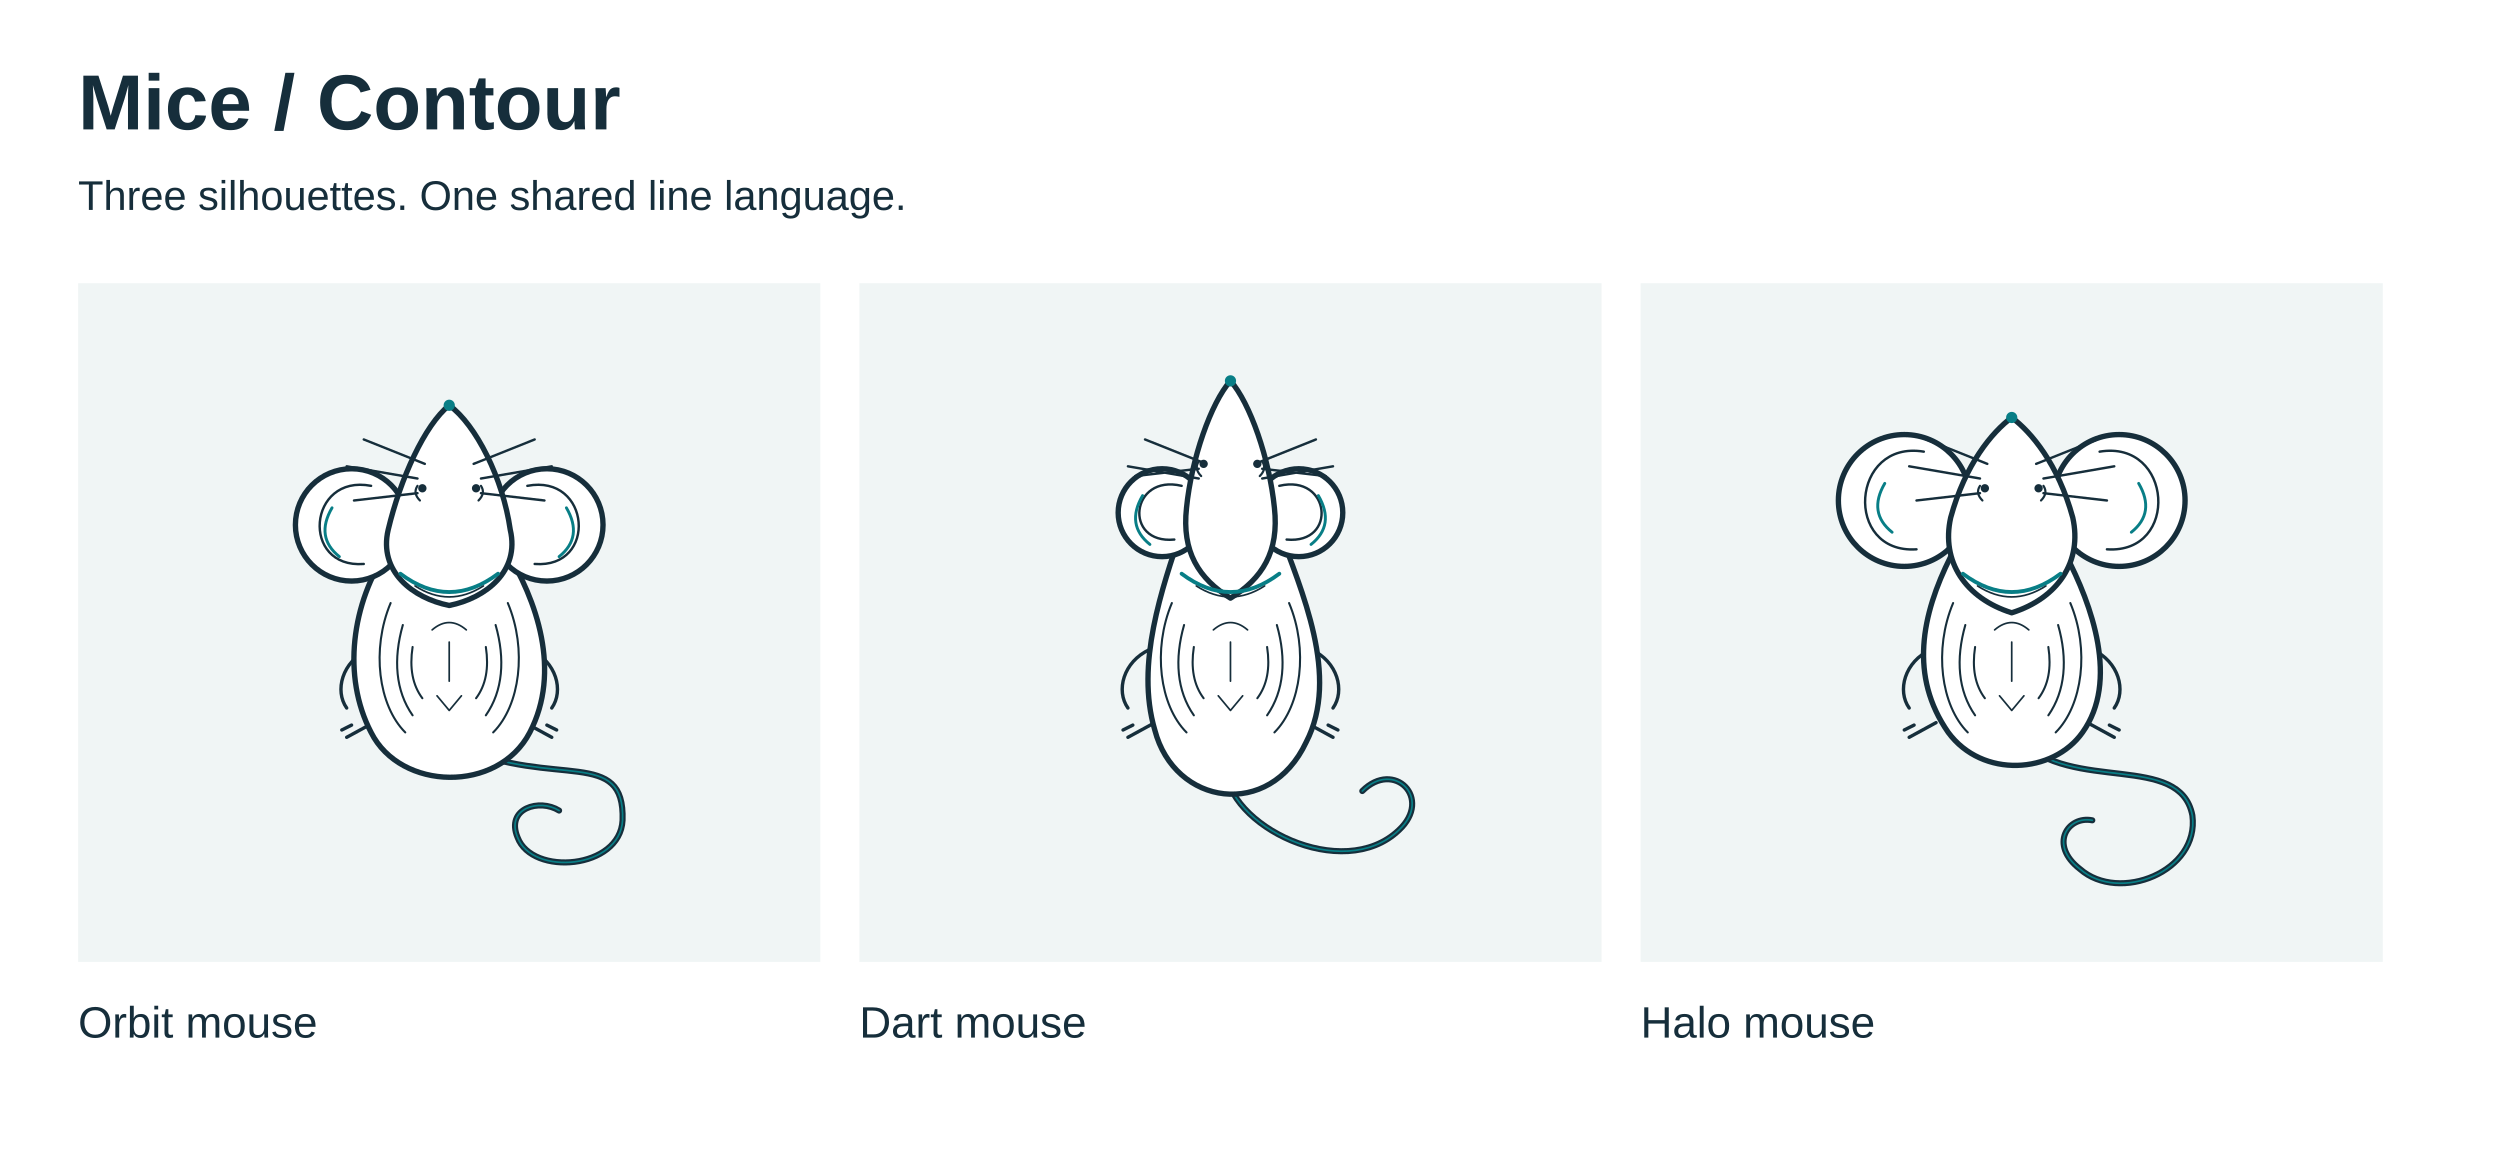
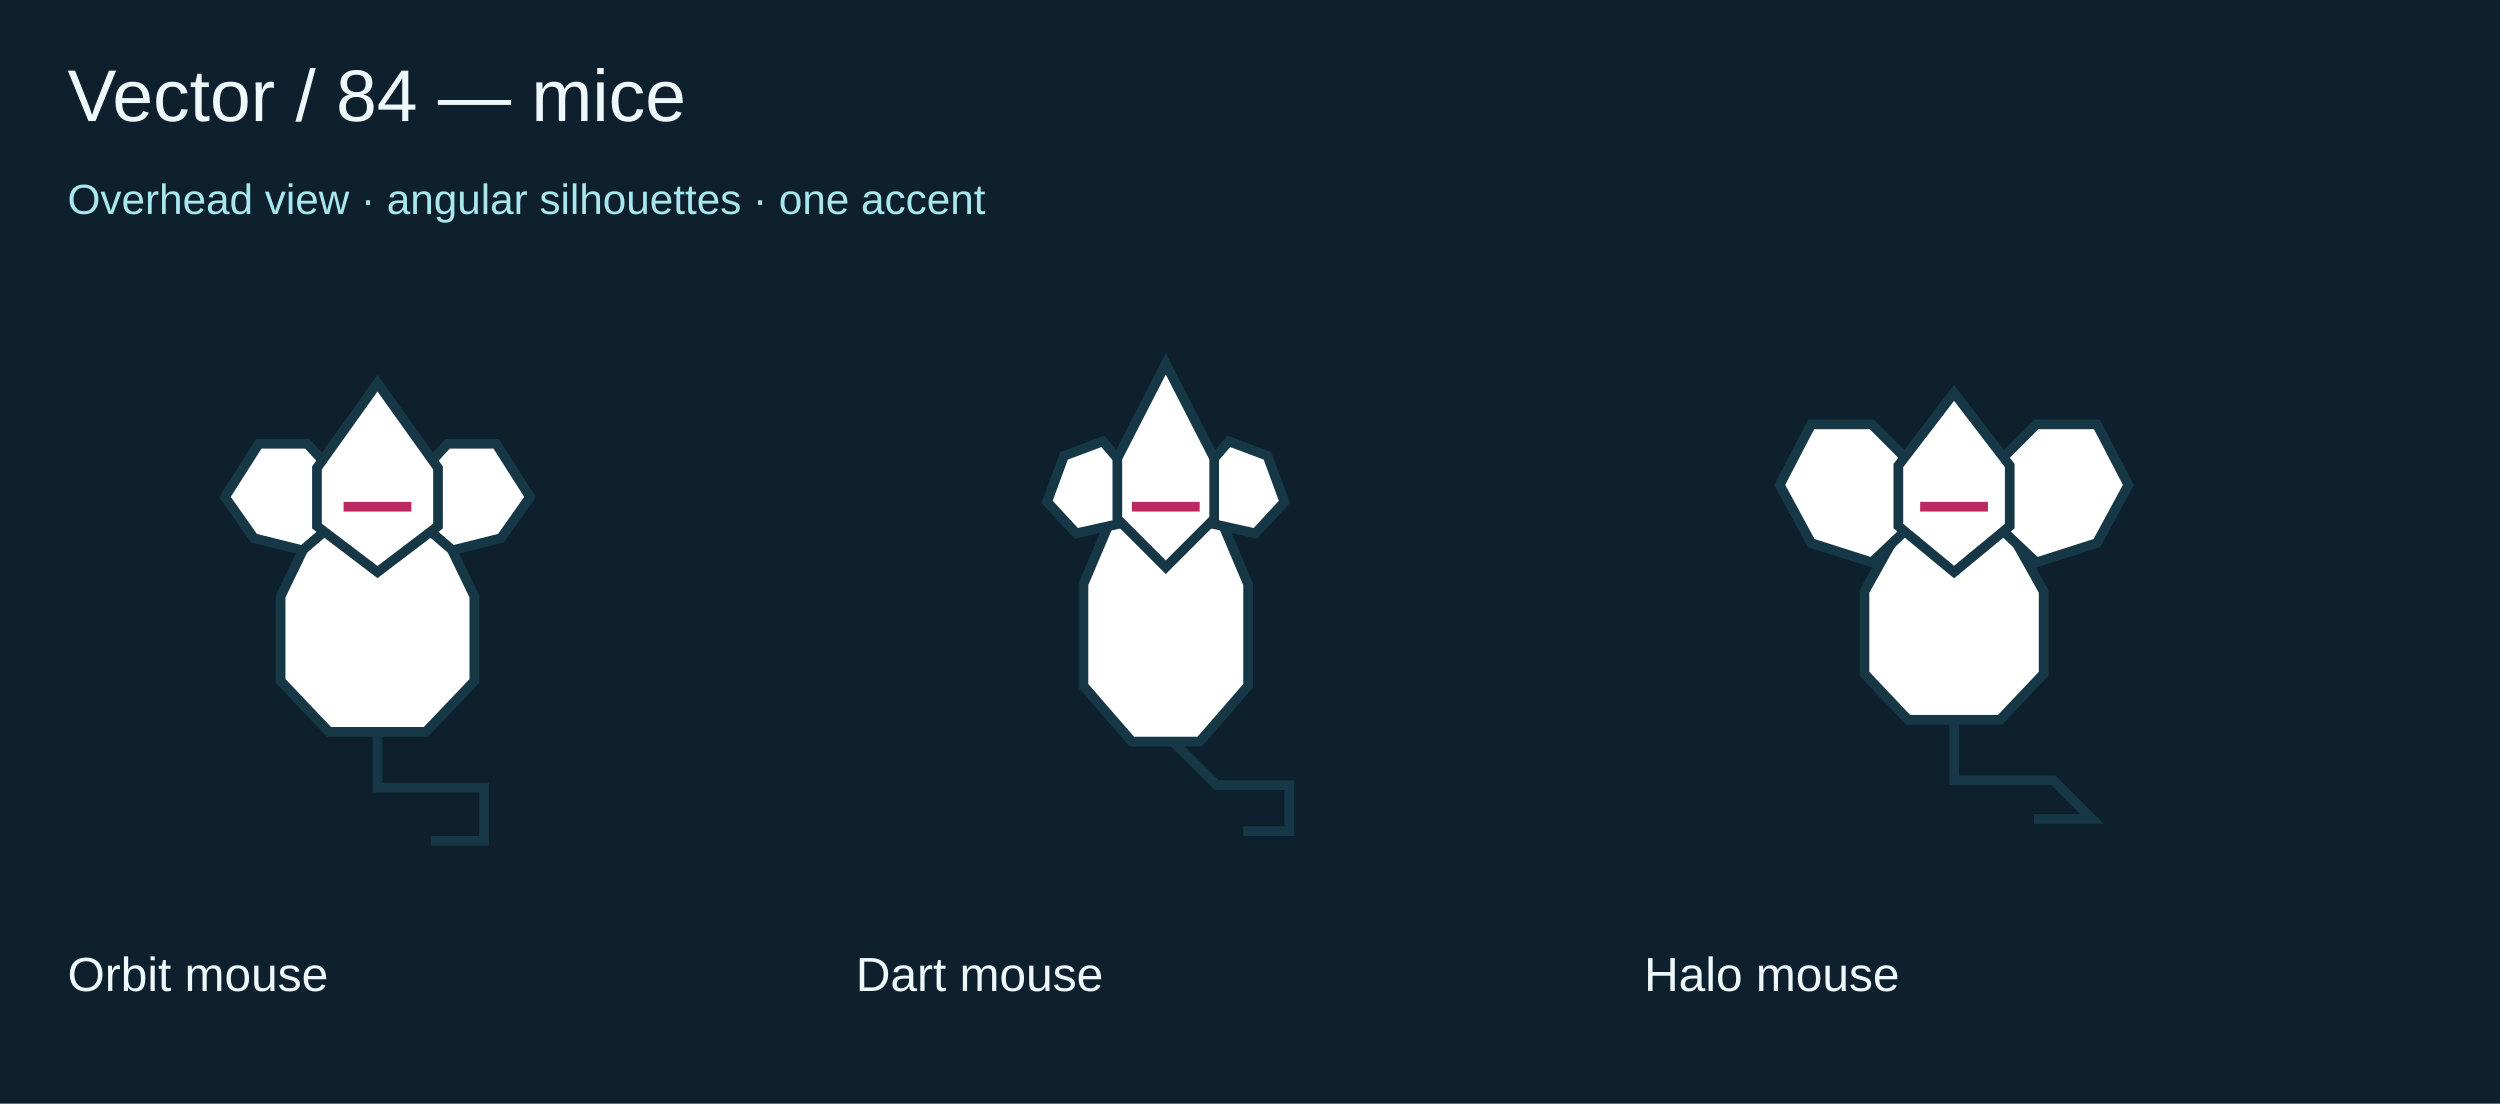
- <svg xmlns="http://www.w3.org/2000/svg" width="1024" height="478" viewBox="0 0 1024 478">
-   <rect width="1024" height="478" fill="#fff" />
-   <g fill="#162e3b" font-family="Arial, sans-serif">
-     <text x="32" y="53" font-size="32" font-weight="bold">Mice / Contour</text>
-     <text x="32" y="86" font-size="17">Three silhouettes. One shared line language.</text>
-   </g>
-   <rect x="32" y="116" width="304" height="278" fill="#f0f5f5" />
-   <g transform="translate(56 126) scale(1.0)">
-     <g fill="none" stroke="var(--ink, #162e3b)" stroke-width="2.2" stroke-linecap="round" stroke-linejoin="round">
-       <g id="tail">
-         <path d="M132 180 C172 197 200 180 199 210 C198 230 162 233 156 217 C151 205 165 201 173 206" stroke-width="2.5" />
-         <path d="M132 180 C172 197 200 180 199 210 C198 230 162 233 156 217 C151 205 165 201 173 206" stroke="var(--accent, #087e86)" stroke-width=".7" />
+ <svg xmlns="http://www.w3.org/2000/svg" width="888" height="392" viewBox="0 0 888 392" style="--ink:#a9e7ee;--paper:#0e202e;--accent:#f56d9e">
+   <rect width="888" height="392" fill="#0e202e" />
+   <text x="24" y="43" font-family="Arial,sans-serif" font-size="26" fill="#eef8fa">Vector / 84 — mice</text>
+   <text x="24" y="76" font-family="Arial,sans-serif" font-size="15" fill="#a9e7ee">Overhead view · angular silhouettes · one accent</text>
+   <g transform="translate(24 100) scale(.86)">
+     <g fill="none" stroke="var(--ink, #163746)" stroke-width="4" stroke-linecap="square" stroke-linejoin="miter">
+       <path d="M128 186 V209 H172 V231 H152" />
+       <polygon points="103,99 88,130 88,165 108,186 148,186 168,165 168,130 153,99" fill="var(--paper, #ffffff)" />
+       <polygon points="79,67 99,67 111,80 111,99 97,111 77,106 65,89" fill="var(--paper, #ffffff)" />
+       <g transform="translate(256 0) scale(-1 1)">
+         <polygon points="79,67 99,67 111,80 111,99 97,111 77,106 65,89" fill="var(--paper, #ffffff)" />
      </g>
-       <path d="M95 140 C84 145 81 157 86 164 M97 170 L86 176 M88 171 L84 173" stroke-width="1.4" />
-       <g transform="translate(256 0) scale(-1 1)">
-         <path d="M95 140 C84 145 81 157 86 164 M97 170 L86 176 M88 171 L84 173" stroke-width="1.4" />
-       </g>
-       <g id="body">
-         <path d="M103 99 C88 121 84 151 96 174 C108 198 148 199 161 174 C174 149 164 120 151 99 Z" fill="var(--paper, #ffffff)" />
-       </g>
-       <g id="ears">
-         <circle cx="88" cy="89" r="23" fill="var(--paper, #ffffff)" />
-         <path d="M96 73 C70 68 67 107 93 105" stroke-width="1" />
-         <path d="M80 82 Q73 94 83 102" stroke="var(--accent, #087e86)" stroke-width="1.2" />
-         <g transform="translate(256 0) scale(-1 1)">
-           <circle cx="88" cy="89" r="23" fill="var(--paper, #ffffff)" />
-           <path d="M96 73 C70 68 67 107 93 105" stroke-width="1" />
-           <path d="M80 82 Q73 94 83 102" stroke="var(--accent, #087e86)" stroke-width="1.2" />
-         </g>
-       </g>
-       <g id="head">
-         <path d="M103 91 C108 70 118 48 128 40 C139 48 150 70 153 91 C157 108 143 119 128 122 C113 119 99 108 103 91 Z" fill="var(--paper, #ffffff)" />
-         <path d="M115 73 Q113 76 116 79" stroke-width=".9" />
-         <circle cx="117" cy="74" r="1.7" fill="var(--ink, #162e3b)" stroke="none" />
-         <path d="M118 64 L93 54 M115 70 L86 65 M115 76 L89 79" stroke-width="1" />
-         <g transform="translate(256 0) scale(-1 1)">
-           <path d="M115 73 Q113 76 116 79" stroke-width=".9" />
-           <circle cx="117" cy="74" r="1.7" fill="var(--ink, #162e3b)" stroke="none" />
-           <path d="M118 64 L93 54 M115 70 L86 65 M115 76 L89 79" stroke-width="1" />
-         </g>
-         <circle cx="128" cy="40" r="2.3" fill="var(--accent, #087e86)" stroke="none" />
-       </g>
-       <g id="contours">
-         <path d="M104 121 C96 140 99 163 110 174 M109 130 C105 144 106 157 113 167 M113 139 Q111 152 117 160" stroke-width=".85" />
-         <g transform="translate(256 0) scale(-1 1)">
-           <path d="M104 121 C96 140 99 163 110 174 M109 130 C105 144 106 157 113 167 M113 139 Q111 152 117 160" stroke-width=".85" />
-         </g>
-         <path d="M121 132 Q128 126 135 132 M128 137 V153 M123 159 L128 165 L133 159" stroke-width=".7" />
-         <path d="M108 109 Q128 124 148 109" stroke="var(--accent, #087e86)" stroke-width="1.6" />
-         <path d="M114 114 Q128 123 142 114" stroke-width=".7" />
-       </g>
+       <polygon points="128,42 153,77 153,101 128,120 103,101 103,77" fill="var(--paper, #ffffff)" />
+       <path d="M116 93 H140" stroke="var(--accent, #bd2863)" />
    </g>
  </g>
-   <text x="32" y="425" font-size="18" font-family="Arial, sans-serif" fill="#162e3b">Orbit mouse</text>
-   <rect x="352" y="116" width="304" height="278" fill="#f0f5f5" />
-   <g transform="translate(376 126) scale(1.0)">
-     <g fill="none" stroke="var(--ink, #162e3b)" stroke-width="2.2" stroke-linecap="round" stroke-linejoin="round">
-       <g id="tail">
-         <path d="M126 188 C126 212 174 236 197 214 C211 201 195 185 182 198" stroke-width="2.5" />
-         <path d="M126 188 C126 212 174 236 197 214 C211 201 195 185 182 198" stroke="var(--accent, #087e86)" stroke-width=".7" />
+   <text x="24" y="352" font-family="Arial,sans-serif" font-size="17" fill="#eef8fa">Orbit mouse</text>
+   <g transform="translate(304 100) scale(.86)">
+     <g fill="none" stroke="var(--ink, #163746)" stroke-width="4" stroke-linecap="square" stroke-linejoin="miter">
+       <path d="M128 187 L149 208 H179 V227 H162" />
+       <polygon points="108,92 94,125 94,167 114,190 142,190 162,167 162,125 148,92" fill="var(--paper, #ffffff)" />
+       <polygon points="86,72 102,66 114,80 109,100 91,104 79,91" fill="var(--paper, #ffffff)" />
+       <g transform="translate(256 0) scale(-1 1)">
+         <polygon points="86,72 102,66 114,80 109,100 91,104 79,91" fill="var(--paper, #ffffff)" />
      </g>
-       <path d="M95 140 C84 145 81 157 86 164 M97 170 L86 176 M88 171 L84 173" stroke-width="1.4" />
-       <g transform="translate(256 0) scale(-1 1)">
-         <path d="M95 140 C84 145 81 157 86 164 M97 170 L86 176 M88 171 L84 173" stroke-width="1.4" />
-       </g>
-       <g id="body">
-         <path d="M108 91 C100 115 89 146 97 173 C105 204 144 210 159 178 C173 151 157 116 148 91 Z" fill="var(--paper, #ffffff)" />
-       </g>
-       <g id="ears">
-         <circle cx="100" cy="84" r="18" fill="var(--paper, #ffffff)" />
-         <path d="M108 73 C87 68 84 97 105 95" stroke-width="1" />
-         <path d="M92 77 Q85 89 95 97" stroke="var(--accent, #087e86)" stroke-width="1.2" />
-         <g transform="translate(256 0) scale(-1 1)">
-           <circle cx="100" cy="84" r="18" fill="var(--paper, #ffffff)" />
-           <path d="M108 73 C87 68 84 97 105 95" stroke-width="1" />
-           <path d="M92 77 Q85 89 95 97" stroke="var(--accent, #087e86)" stroke-width="1.2" />
-         </g>
-       </g>
-       <g id="head">
-         <path d="M110 82 C112 62 120 39 128 30 C136 39 144 62 146 82 C148 100 141 111 128 119 C115 111 108 100 110 82 Z" fill="var(--paper, #ffffff)" />
-         <path d="M115 63 Q113 66 116 69" stroke-width=".9" />
-         <circle cx="117" cy="64" r="1.7" fill="var(--ink, #162e3b)" stroke="none" />
-         <path d="M118 64 L93 54 M115 70 L86 65 M115 66 L89 69" stroke-width="1" />
-         <g transform="translate(256 0) scale(-1 1)">
-           <path d="M115 63 Q113 66 116 69" stroke-width=".9" />
-           <circle cx="117" cy="64" r="1.7" fill="var(--ink, #162e3b)" stroke="none" />
-           <path d="M118 64 L93 54 M115 70 L86 65 M115 66 L89 69" stroke-width="1" />
-         </g>
-         <circle cx="128" cy="30" r="2.3" fill="var(--accent, #087e86)" stroke="none" />
-       </g>
-       <g id="contours">
-         <path d="M104 121 C96 140 99 163 110 174 M109 130 C105 144 106 157 113 167 M113 139 Q111 152 117 160" stroke-width=".85" />
-         <g transform="translate(256 0) scale(-1 1)">
-           <path d="M104 121 C96 140 99 163 110 174 M109 130 C105 144 106 157 113 167 M113 139 Q111 152 117 160" stroke-width=".85" />
-         </g>
-         <path d="M121 132 Q128 126 135 132 M128 137 V153 M123 159 L128 165 L133 159" stroke-width=".7" />
-         <path d="M108 109 Q128 124 148 109" stroke="var(--accent, #087e86)" stroke-width="1.6" />
-         <path d="M114 114 Q128 123 142 114" stroke-width=".7" />
-       </g>
+       <polygon points="128,34 148,73 148,98 128,118 108,98 108,73" fill="var(--paper, #ffffff)" />
+       <path d="M116 93 H140" stroke="var(--accent, #bd2863)" />
    </g>
  </g>
-   <text x="352" y="425" font-size="18" font-family="Arial, sans-serif" fill="#162e3b">Dart mouse</text>
-   <rect x="672" y="116" width="304" height="278" fill="#f0f5f5" />
-   <g transform="translate(696 126) scale(1.0)">
-     <g fill="none" stroke="var(--ink, #162e3b)" stroke-width="2.2" stroke-linecap="round" stroke-linejoin="round">
-       <g id="tail">
-         <path d="M131 177 C153 199 197 182 202 208 C205 231 172 244 156 230 C143 220 151 208 161 210" stroke-width="2.5" />
-         <path d="M131 177 C153 199 197 182 202 208 C205 231 172 244 156 230 C143 220 151 208 161 210" stroke="var(--accent, #087e86)" stroke-width=".7" />
+   <text x="304" y="352" font-family="Arial,sans-serif" font-size="17" fill="#eef8fa">Dart mouse</text>
+   <g transform="translate(584 100) scale(.86)">
+     <g fill="none" stroke="var(--ink, #163746)" stroke-width="4" stroke-linecap="square" stroke-linejoin="miter">
+       <path d="M128 180 V206 H169 L185 222 H163" />
+       <polygon points="105,103 91,128 91,162 109,181 147,181 165,162 165,128 151,103" fill="var(--paper, #ffffff)" />
+       <polygon points="69,59 94,59 112,77 112,99 94,116 69,108 56,84" fill="var(--paper, #ffffff)" />
+       <g transform="translate(256 0) scale(-1 1)">
+         <polygon points="69,59 94,59 112,77 112,99 94,116 69,108 56,84" fill="var(--paper, #ffffff)" />
      </g>
-       <path d="M95 140 C84 145 81 157 86 164 M97 170 L86 176 M88 171 L84 173" stroke-width="1.4" />
-       <g transform="translate(256 0) scale(-1 1)">
-         <path d="M95 140 C84 145 81 157 86 164 M97 170 L86 176 M88 171 L84 173" stroke-width="1.4" />
-       </g>
-       <g id="body">
-         <path d="M103 102 C91 126 86 151 102 174 C116 193 145 191 157 174 C172 153 161 122 150 101 Z" fill="var(--paper, #ffffff)" />
-       </g>
-       <g id="ears">
-         <circle cx="84" cy="79" r="27" fill="var(--paper, #ffffff)" />
-         <path d="M92 59 C62 54 59 101 89 99" stroke-width="1" />
-         <path d="M76 72 Q69 84 79 92" stroke="var(--accent, #087e86)" stroke-width="1.2" />
-         <g transform="translate(256 0) scale(-1 1)">
-           <circle cx="84" cy="79" r="27" fill="var(--paper, #ffffff)" />
-           <path d="M92 59 C62 54 59 101 89 99" stroke-width="1" />
-           <path d="M76 72 Q69 84 79 92" stroke="var(--accent, #087e86)" stroke-width="1.2" />
-         </g>
-       </g>
-       <g id="head">
-         <path d="M103 86 C109 64 120 51 128 45 C136 51 147 64 153 86 C157 104 147 119 128 125 C109 119 99 104 103 86 Z" fill="var(--paper, #ffffff)" />
-         <path d="M115 73 Q113 76 116 79" stroke-width=".9" />
-         <circle cx="117" cy="74" r="1.7" fill="var(--ink, #162e3b)" stroke="none" />
-         <path d="M118 64 L93 54 M115 70 L86 65 M115 76 L89 79" stroke-width="1" />
-         <g transform="translate(256 0) scale(-1 1)">
-           <path d="M115 73 Q113 76 116 79" stroke-width=".9" />
-           <circle cx="117" cy="74" r="1.7" fill="var(--ink, #162e3b)" stroke="none" />
-           <path d="M118 64 L93 54 M115 70 L86 65 M115 76 L89 79" stroke-width="1" />
-         </g>
-         <circle cx="128" cy="45" r="2.3" fill="var(--accent, #087e86)" stroke="none" />
-       </g>
-       <g id="contours">
-         <path d="M104 121 C96 140 99 163 110 174 M109 130 C105 144 106 157 113 167 M113 139 Q111 152 117 160" stroke-width=".85" />
-         <g transform="translate(256 0) scale(-1 1)">
-           <path d="M104 121 C96 140 99 163 110 174 M109 130 C105 144 106 157 113 167 M113 139 Q111 152 117 160" stroke-width=".85" />
-         </g>
-         <path d="M121 132 Q128 126 135 132 M128 137 V153 M123 159 L128 165 L133 159" stroke-width=".7" />
-         <path d="M108 109 Q128 124 148 109" stroke="var(--accent, #087e86)" stroke-width="1.6" />
-         <path d="M114 114 Q128 123 142 114" stroke-width=".7" />
-       </g>
+       <polygon points="128,46 151,76 151,101 128,120 105,101 105,76" fill="var(--paper, #ffffff)" />
+       <path d="M116 93 H140" stroke="var(--accent, #bd2863)" />
    </g>
  </g>
-   <text x="672" y="425" font-size="18" font-family="Arial, sans-serif" fill="#162e3b">Halo mouse</text>
+   <text x="584" y="352" font-family="Arial,sans-serif" font-size="17" fill="#eef8fa">Halo mouse</text>
</svg>
